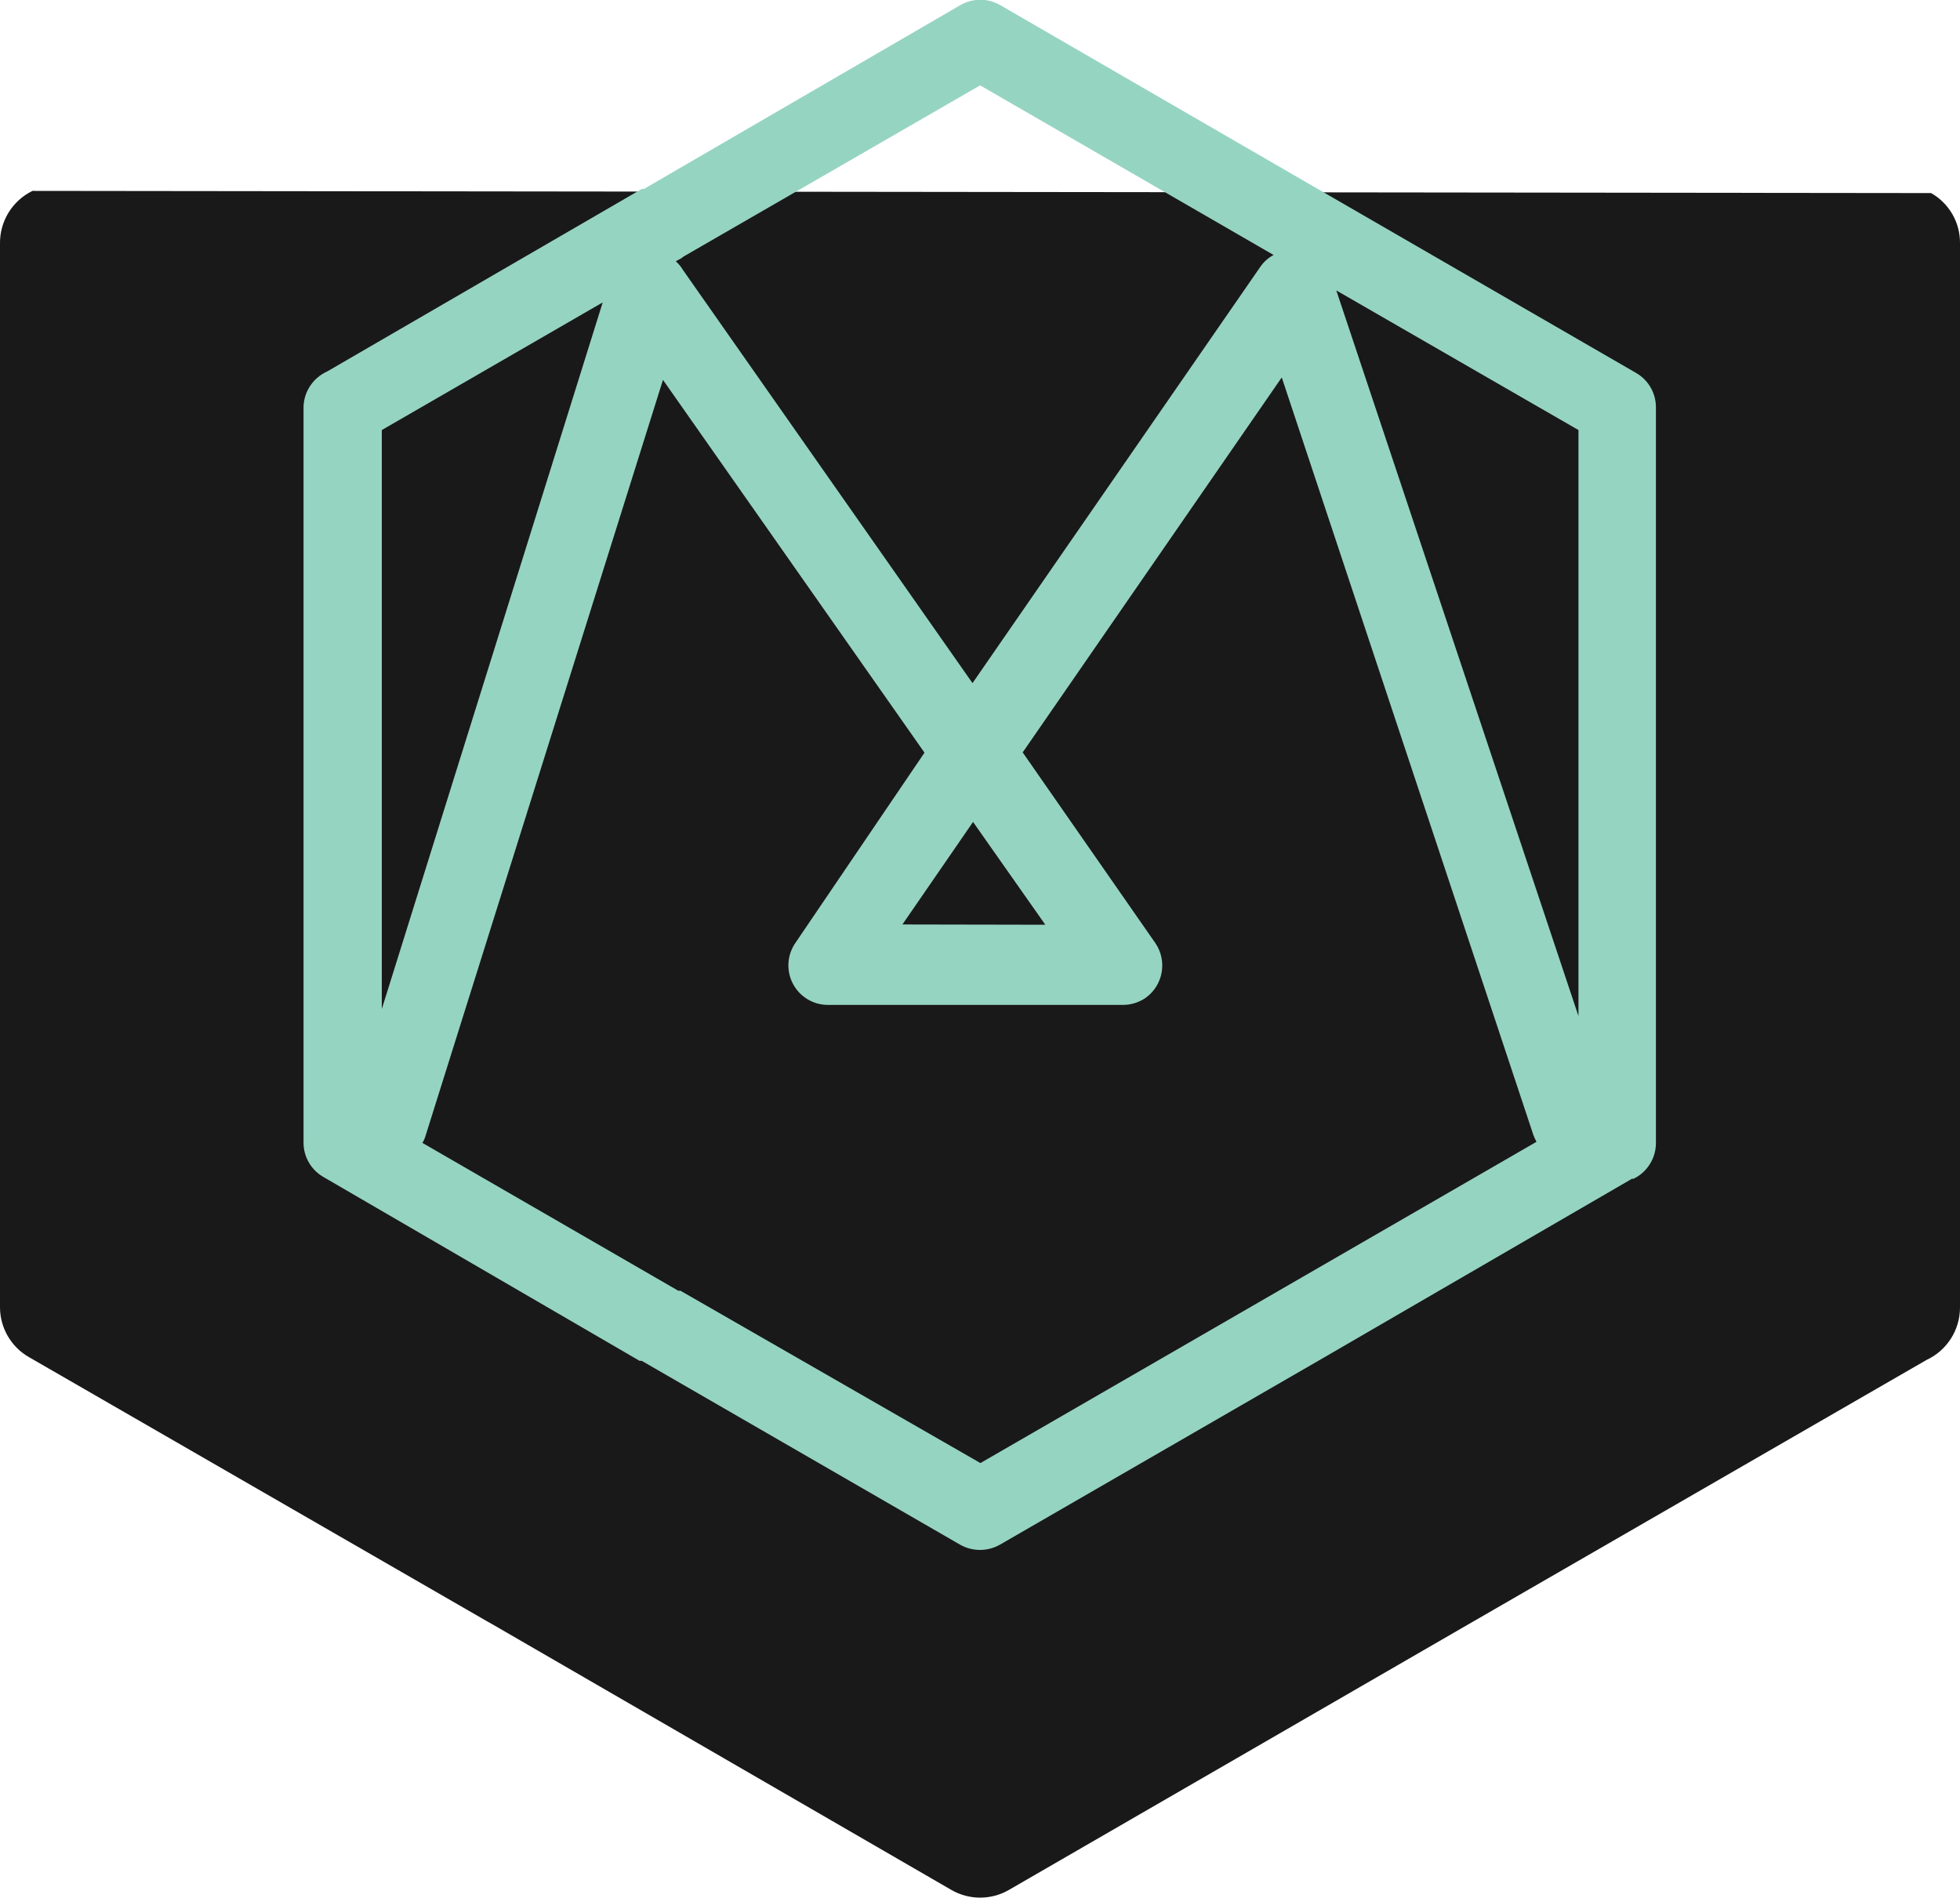
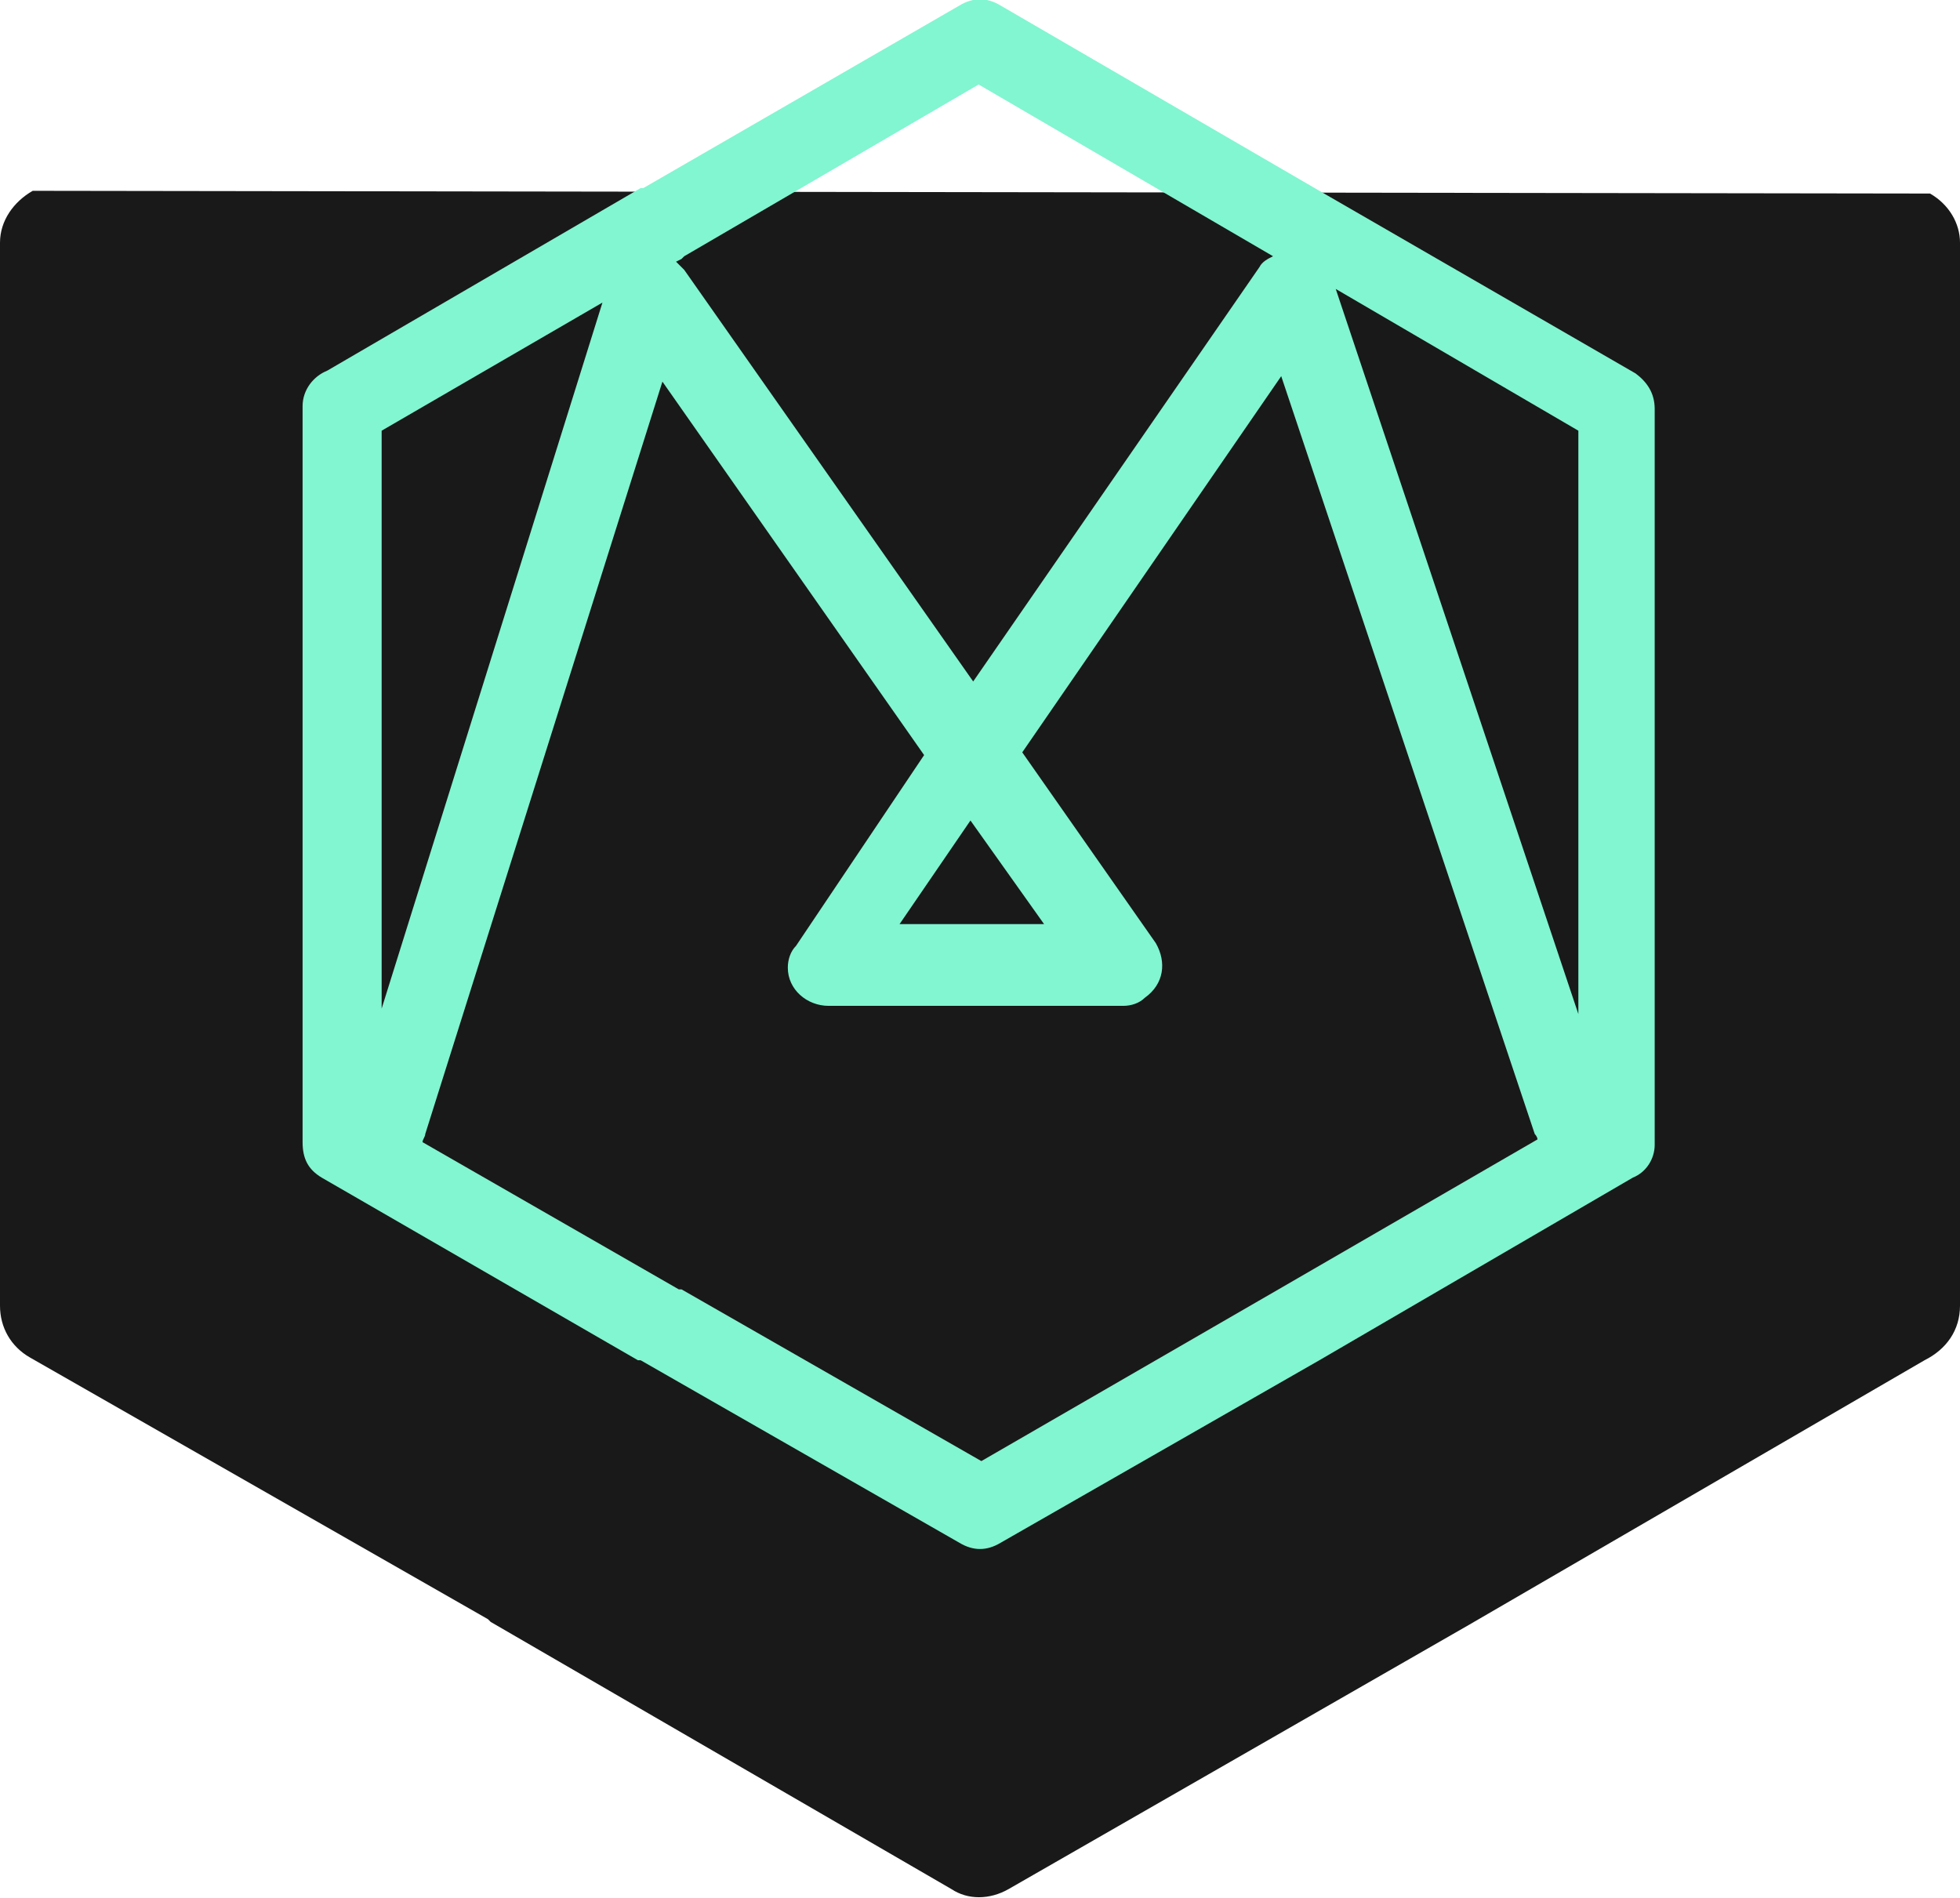
- <svg xmlns="http://www.w3.org/2000/svg" viewBox="0 0 71.87 69.58">
-   <defs>
-     <style>.cls-1{fill:#191919;}.cls-2{fill:#96d4c2;}</style>
-   </defs>
-   <g id="Layer_2" data-name="Layer 2">
-     <g id="Layer_1-2" data-name="Layer 1">
-       <path class="cls-1" d="M70.64,49.87,53.9,59.53h0L37,69.3a2.11,2.11,0,0,1-2.12,0L18,59.53l-.11-.06L1.07,49.77A2.11,2.11,0,0,1,0,47.94H0v-39A2.12,2.12,0,0,1,1.19,7l69.62.08a2.09,2.09,0,0,1,1.06,1.82h0V47.94A2.12,2.12,0,0,1,70.64,49.87Z" />
-       <path class="cls-2" d="M38.33,33.91l-2.65-3.77L33.09,33.9ZM49,10.65l8.88,26.61V15.77ZM24.78,9.58a1.4,1.4,0,0,1,.27.33L35.66,25.05,46.21,9.79a1.37,1.37,0,0,1,.49-.44L35.94,3.13,25.06,9.41,25,9.46ZM14,37l8.1-25.91L14,15.77Zm1.61,4.63a1.18,1.18,0,0,1-.12.28l9.38,5.42.08,0,11,6.32,10.94-6.32h0l9.45-5.46a2.56,2.56,0,0,1-.11-.24L47,13.84l-9.5,13.75,4.87,7a1.46,1.46,0,0,1-.36,2,1.48,1.48,0,0,1-.83.26l-10.81,0a1.45,1.45,0,0,1-1.2-2.28L33.9,27.6,24.31,13.93Zm44.24,1.59L48.34,49.9h0L36.67,56.64a1.48,1.48,0,0,1-1.47,0L23.53,49.9l-.08,0L11.86,43.16a1.45,1.45,0,0,1-.73-1.26h0v-27A1.47,1.47,0,0,1,12,13.62L23.53,6.93l.08,0L35.21.19a1.46,1.46,0,0,1,1.47,0L48.34,6.94h0L60,13.68a1.45,1.45,0,0,1,.72,1.26h0v27A1.46,1.46,0,0,1,59.89,43.23Z" />
-     </g>
-   </g>
+ <svg xmlns="http://www.w3.org/2000/svg" version="1.1" id="Layer_1" x="0px" y="0px" viewBox="0 0 71.9 69.6" style="enable-background:new 0 0 71.9 69.6;" xml:space="preserve">
+   <style type="text/css">
+ 	.st0{fill:#191919;}
+ 	.st1{fill:#82F5D1;}
+ </style>
+   <path class="st0" d="M70.6,49.9l-16.7,9.7l0,0L37,69.3c-0.7,0.4-1.5,0.4-2.1,0L18,59.5l-0.1-0.1L1.1,49.8C0.4,49.4,0,48.7,0,47.9  l0,0v-39C0,8.1,0.5,7.4,1.2,7l69.6,0.1c0.7,0.4,1.1,1.1,1.1,1.8l0,0v39C71.9,48.8,71.4,49.5,70.6,49.9z" />
+   <path class="st1" d="M38.3,33.9l-2.7-3.8l-2.6,3.8L38.3,33.9z M49,10.6l8.9,26.6V15.8L49,10.6z M24.8,9.6c0.1,0.1,0.2,0.2,0.3,0.3  L35.7,25L46.2,9.8c0.1-0.2,0.3-0.3,0.5-0.4L35.9,3.1L25.1,9.4L25,9.5L24.8,9.6z M14,37l8.1-25.9L14,15.8V37z M15.6,41.6  c0,0.1-0.1,0.2-0.1,0.3l9.4,5.4h0.1l11,6.3l10.9-6.3l0,0l9.5-5.5c0-0.1-0.1-0.2-0.1-0.2L47,13.8l-9.5,13.8l4.9,7  c0.4,0.7,0.3,1.5-0.4,2c-0.2,0.2-0.5,0.3-0.8,0.3H30.4c-0.8,0-1.5-0.6-1.5-1.4c0-0.3,0.1-0.6,0.3-0.8l4.7-7l-9.6-13.7L15.6,41.6z   M59.9,43.2l-11.5,6.7l0,0l-11.7,6.7c-0.5,0.3-1,0.3-1.5,0l-11.7-6.7h-0.1l-11.6-6.7c-0.5-0.3-0.7-0.7-0.7-1.3l0,0v-27  c0-0.6,0.4-1.1,0.9-1.3l11.5-6.7h0.1l11.6-6.7c0.5-0.3,1-0.3,1.5,0l11.7,6.8l0,0L60,13.7c0.4,0.3,0.7,0.7,0.7,1.3l0,0v27  C60.7,42.5,60.4,43,59.9,43.2L59.9,43.2z" />
</svg>
